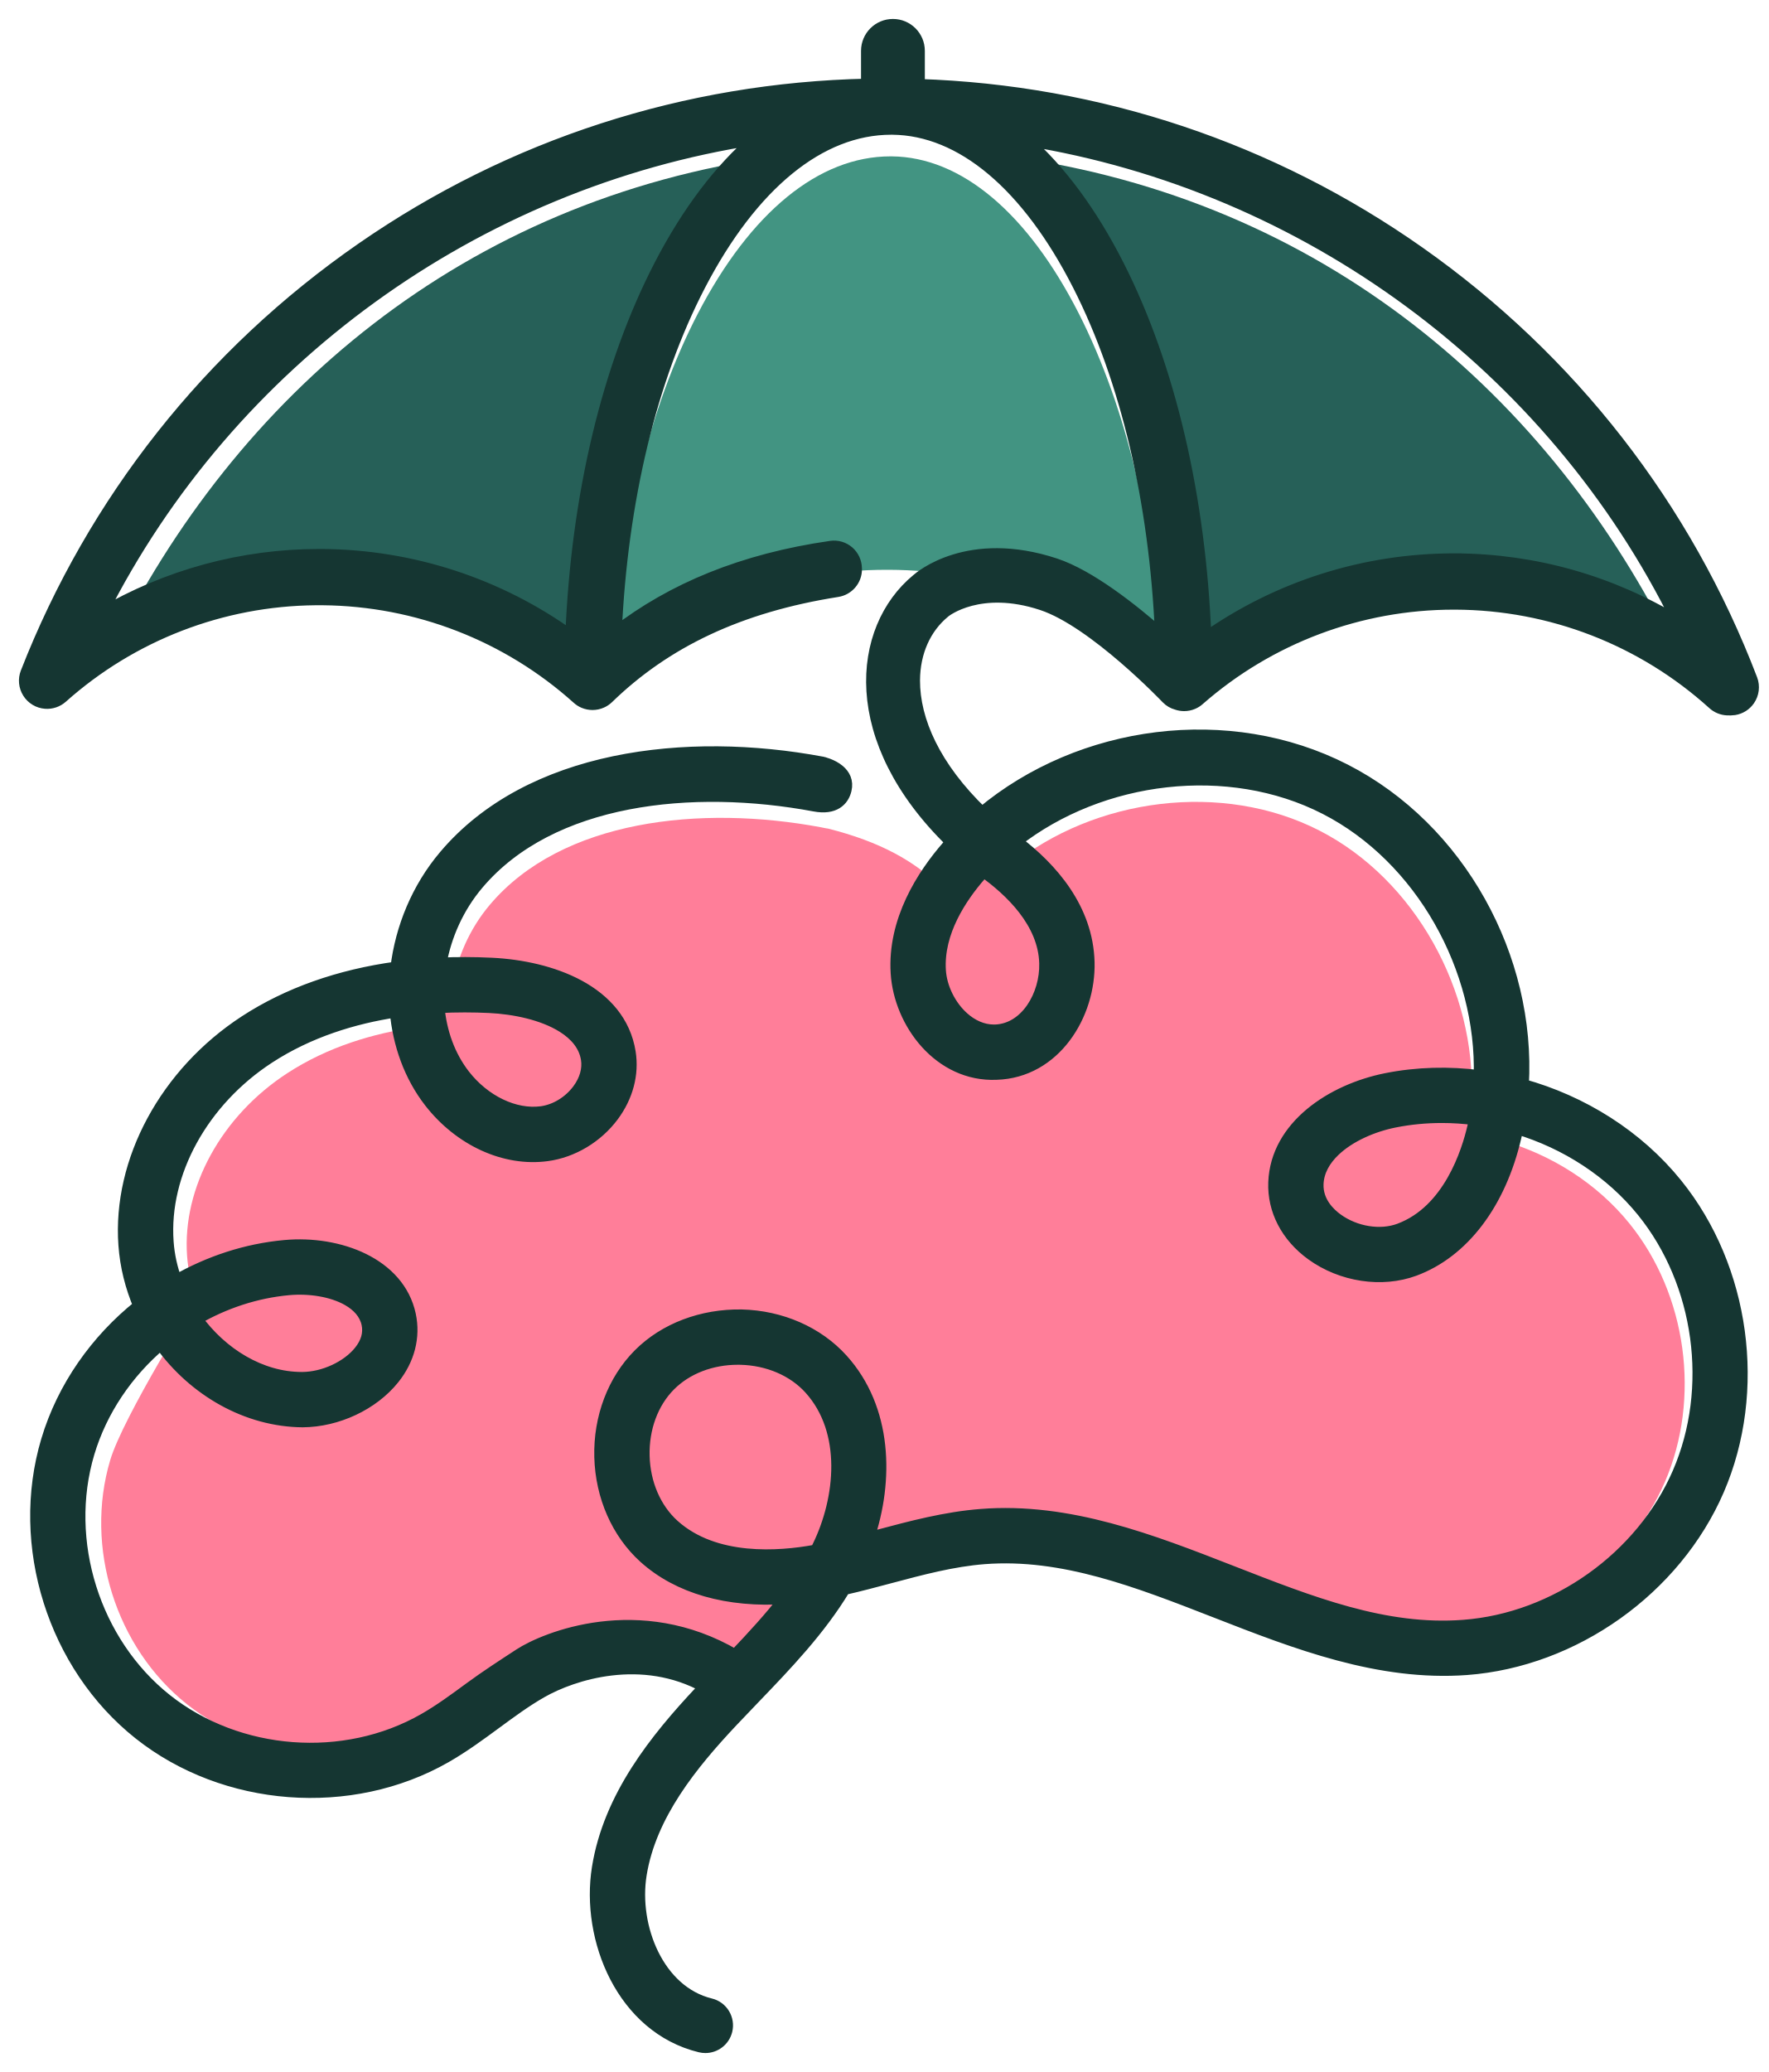
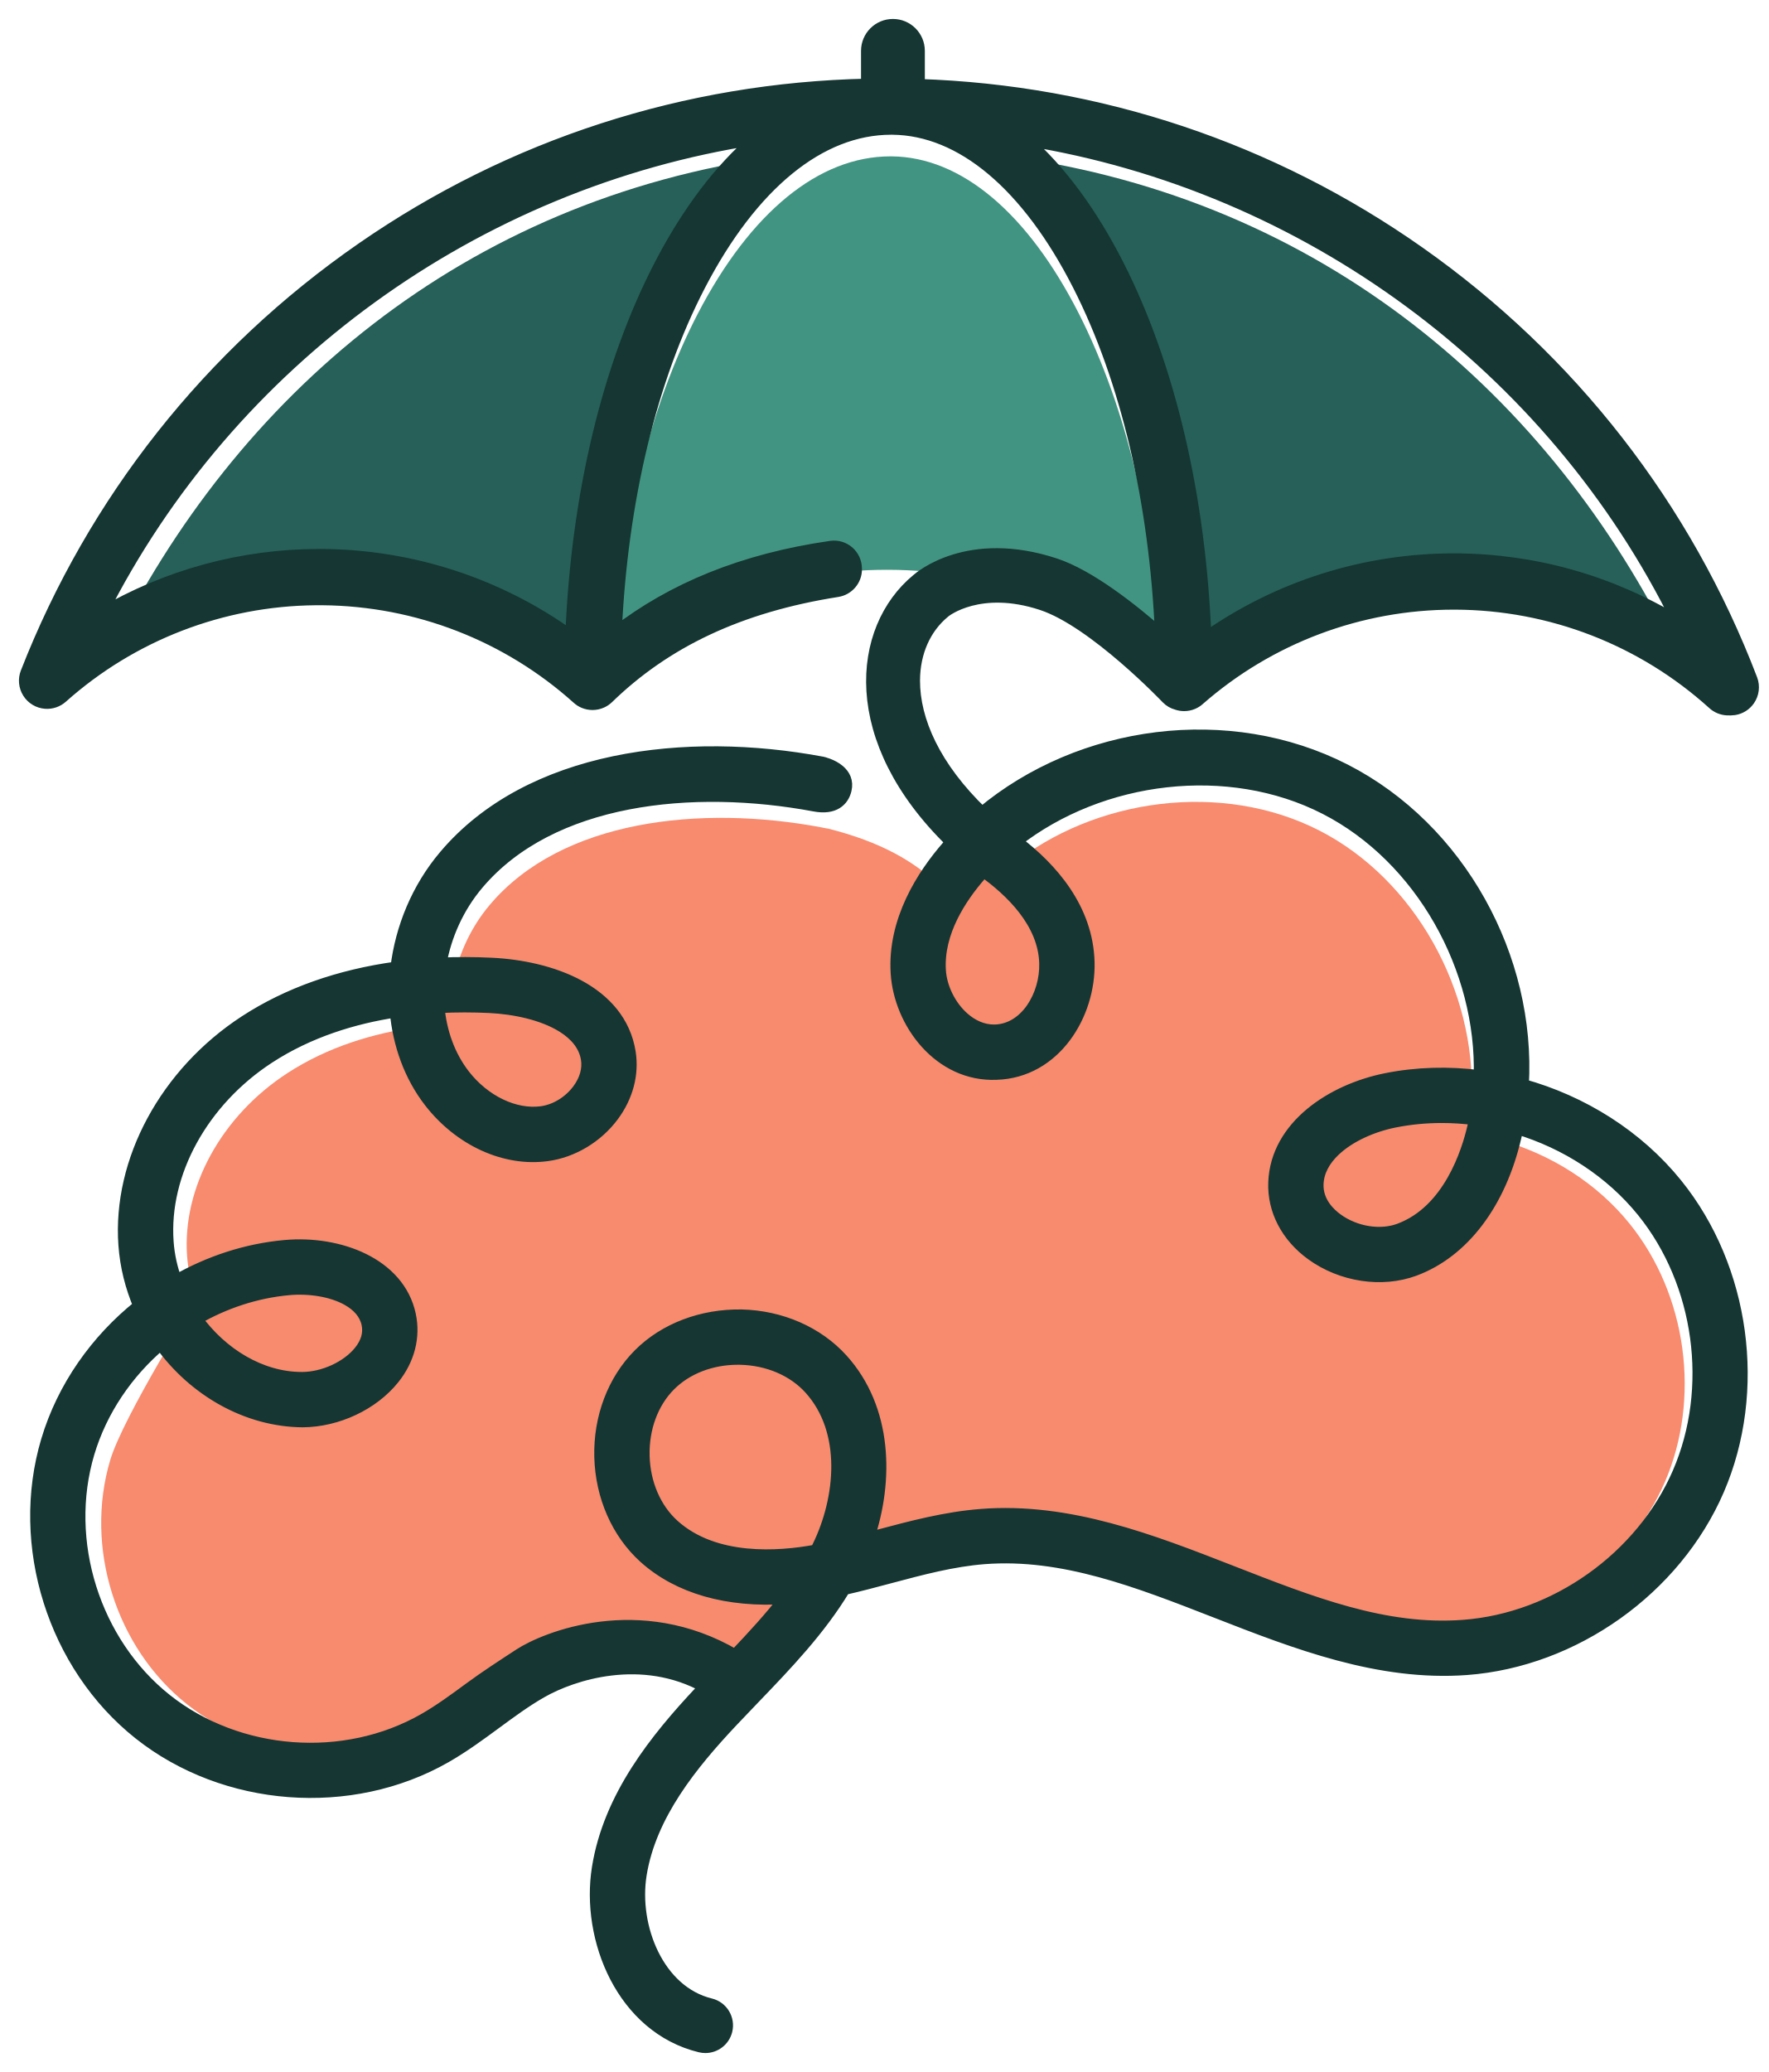
<svg xmlns="http://www.w3.org/2000/svg" width="70" height="82" viewBox="0 0 70 82" fill="none">
  <path fill-rule="evenodd" clip-rule="evenodd" d="M30.759 6.188C29.394 7.393 28.228 9.203 27.158 11.33C25.136 15.354 23.931 21.326 23.717 26.921C20.91 24.83 16.761 22.927 13.265 22.914L13.198 22.911C10.208 22.911 6.911 24.244 4.37 25.783C9.327 15.638 18.372 7.892 30.759 6.188Z" fill="#266058" />
  <path fill-rule="evenodd" clip-rule="evenodd" d="M39.937 6.188C41.302 7.393 42.641 9.203 43.711 11.33C45.736 15.354 46.765 21.326 46.98 26.921C49.786 24.83 53.936 22.927 57.431 22.914L57.499 22.911C60.488 22.911 63.785 24.244 66.326 25.783C61.369 15.638 52.324 7.892 39.937 6.188Z" fill="#266058" />
  <path fill-rule="evenodd" clip-rule="evenodd" d="M35.25 6.188C35.267 6.188 35.283 6.188 35.3 6.188C38.05 6.214 40.679 8.424 42.711 12.418C44.61 16.161 45.755 21.019 45.982 26.263C42.902 23.872 39.136 22.566 35.181 22.55H35.112C31.154 22.55 27.381 23.842 24.288 26.23C24.522 20.993 25.686 16.148 27.625 12.411C29.709 8.401 32.414 6.188 35.247 6.188H35.25Z" fill="#429482" />
-   <path fill-rule="evenodd" clip-rule="evenodd" d="M32.768 32.789C34.853 33.312 36.229 34.092 37.263 35.123L38.7 33.089L40.003 34.267C43.34 31.563 48.401 30.908 52.229 32.869C56.022 34.81 58.44 39.226 58.254 43.479C58.254 43.479 59.234 43.163 59.448 43.479C59.79 43.993 59.429 45.232 59.448 45.133C61.419 45.695 63.226 46.838 64.509 48.428C66.776 51.232 67.338 55.341 65.905 58.652C64.471 61.96 61.093 64.364 57.498 64.633C54.455 64.866 51.574 63.732 48.519 62.541C45.447 61.341 42.273 60.095 38.908 60.364C37.551 60.469 36.242 60.817 34.977 61.155C34.757 61.213 34.54 61.27 34.319 61.328L31.676 63.244C31.008 64.147 30.226 64.99 29.444 65.808C25.772 63.592 22.151 65.092 21.203 65.712C20.545 66.14 19.893 66.561 19.29 67.008C18.69 67.449 18.121 67.867 17.508 68.215C14.382 70.003 10.228 69.687 7.406 67.449C4.583 65.21 3.334 61.235 4.363 57.784C4.877 56.062 7.798 51.407 7.798 51.407C7.584 50.867 7.447 50.293 7.406 49.705C7.211 47.004 8.769 44.165 11.371 42.473C12.984 41.423 14.785 40.893 16.477 40.65L17.036 39.133H17.891C18.073 37.946 18.575 36.77 19.392 35.806C22.247 32.428 27.751 31.85 32.506 32.741C32.579 32.754 32.704 32.786 32.768 32.789Z" fill="#FF7E99" />
+   <path fill-rule="evenodd" clip-rule="evenodd" d="M32.768 32.789C34.853 33.312 36.229 34.092 37.263 35.123L38.7 33.089L40.003 34.267C43.34 31.563 48.401 30.908 52.229 32.869C56.022 34.81 58.44 39.226 58.254 43.479C58.254 43.479 59.234 43.163 59.448 43.479C59.79 43.993 59.429 45.232 59.448 45.133C61.419 45.695 63.226 46.838 64.509 48.428C66.776 51.232 67.338 55.341 65.905 58.652C64.471 61.96 61.093 64.364 57.498 64.633C54.455 64.866 51.574 63.732 48.519 62.541C45.447 61.341 42.273 60.095 38.908 60.364C37.551 60.469 36.242 60.817 34.977 61.155C34.757 61.213 34.54 61.27 34.319 61.328L31.676 63.244C31.008 64.147 30.226 64.99 29.444 65.808C25.772 63.592 22.151 65.092 21.203 65.712C20.545 66.14 19.893 66.561 19.29 67.008C18.69 67.449 18.121 67.867 17.508 68.215C14.382 70.003 10.228 69.687 7.406 67.449C4.583 65.21 3.334 61.235 4.363 57.784C4.877 56.062 7.798 51.407 7.798 51.407C7.584 50.867 7.447 50.293 7.406 49.705C7.211 47.004 8.769 44.165 11.371 42.473C12.984 41.423 14.785 40.893 16.477 40.65L17.036 39.133H17.891C18.073 37.946 18.575 36.77 19.392 35.806C22.247 32.428 27.751 31.85 32.506 32.741C32.579 32.754 32.704 32.786 32.768 32.789Z" fill="#F88A6E" />
  <path fill-rule="evenodd" clip-rule="evenodd" d="M35.279 5.082H35.275C32.456 5.083 29.758 7.284 27.683 11.281C25.754 14.996 24.595 19.82 24.363 25.028L24.362 25.058L24.386 25.04C26.621 23.315 29.404 22.155 32.895 21.653C33.14 21.618 33.389 21.692 33.576 21.854C33.76 22.015 33.867 22.246 33.87 22.491C33.872 22.504 33.872 22.517 33.872 22.53C33.872 22.952 33.565 23.311 33.148 23.377C29.245 23.991 26.33 25.399 24.057 27.605C23.984 27.676 23.9 27.733 23.807 27.774C23.696 27.824 23.576 27.849 23.456 27.849C23.341 27.849 23.227 27.826 23.119 27.781C23.031 27.744 22.95 27.692 22.879 27.628C20.098 25.129 16.511 23.736 12.774 23.703H12.495C8.779 23.736 5.215 25.11 2.439 27.585C2.265 27.74 2.034 27.818 1.803 27.801C1.529 27.782 1.28 27.633 1.134 27.401C0.987 27.169 0.959 26.881 1.059 26.626C3.718 19.821 8.31 14.018 14.339 9.842C20.25 5.748 27.145 3.518 34.335 3.363V2.013C34.335 1.454 34.789 1 35.348 1C35.907 1 36.361 1.454 36.361 2.013V3.375C43.502 3.609 50.331 5.891 56.173 10.004C62.17 14.227 66.717 20.067 69.323 26.891C69.424 27.157 69.388 27.456 69.226 27.69C69.091 27.885 68.885 28.014 68.655 28.051C68.552 28.064 68.459 28.066 68.373 28.061C68.173 28.052 67.982 27.974 67.834 27.839C65.027 25.299 61.396 23.892 57.611 23.877L57.548 23.877C53.827 23.877 50.241 25.226 47.444 27.678C47.375 27.74 47.296 27.789 47.21 27.825C47.103 27.87 46.989 27.893 46.875 27.893C46.778 27.893 46.681 27.876 46.589 27.844C46.448 27.807 46.316 27.732 46.207 27.62C46.207 27.62 43.32 24.586 41.25 23.903C38.791 23.091 37.431 24.164 37.394 24.194L37.373 24.211C36.614 24.833 36.175 25.798 36.17 26.928C36.165 28.512 36.984 30.37 38.874 32.185C42.789 28.908 48.65 28.133 53.238 30.481C57.772 32.8 60.561 37.912 60.271 42.946C62.638 43.602 64.815 44.965 66.354 46.871C69.036 50.189 69.699 55.048 68.005 58.964C66.311 62.878 62.315 65.722 58.06 66.04C54.602 66.295 51.323 65.025 48.157 63.789C45.029 62.569 42.079 61.415 38.967 61.652C37.711 61.75 36.495 62.075 35.208 62.418C34.621 62.575 34.023 62.734 33.415 62.872C32.434 64.497 31.111 65.874 29.825 67.211C29.536 67.512 29.247 67.812 28.962 68.115C27.391 69.787 25.728 71.813 25.349 74.19C25.018 76.263 26.044 78.829 28.122 79.334C28.576 79.444 28.853 79.901 28.743 80.355C28.649 80.741 28.304 81 27.923 81C27.857 81 27.789 80.992 27.722 80.976C24.656 80.23 23.231 76.738 23.68 73.924C24.129 71.114 25.976 68.825 27.73 66.957L27.927 66.749C25.407 65.354 22.67 66.238 21.427 66.949C20.803 67.305 20.225 67.731 19.612 68.181C18.985 68.642 18.336 69.119 17.632 69.522C13.885 71.664 8.905 71.287 5.52 68.601C2.137 65.916 0.638 61.151 1.874 57.013C2.504 54.903 3.819 53.046 5.526 51.682C5.204 50.926 4.997 50.112 4.937 49.268C4.698 45.944 6.571 42.473 9.713 40.428C11.398 39.331 13.429 38.614 15.705 38.303C15.896 36.721 16.538 35.151 17.616 33.878C20.966 29.916 27.173 29.184 32.549 30.193L32.551 30.193C32.551 30.193 32.936 30.277 33.205 30.507C33.404 30.677 33.543 30.92 33.461 31.256C33.412 31.459 33.304 31.649 33.105 31.771C32.919 31.885 32.645 31.941 32.245 31.866C27.41 30.962 21.81 31.535 18.905 34.97C18.122 35.895 17.625 37.012 17.424 38.148C18.084 38.117 18.761 38.119 19.453 38.152C20.641 38.209 21.903 38.48 22.915 39.03C23.949 39.592 24.723 40.443 24.915 41.648C25.051 42.502 24.818 43.39 24.254 44.148C23.63 44.988 22.66 45.569 21.66 45.703C20.003 45.931 18.216 45.122 17.027 43.593C16.243 42.582 15.795 41.332 15.677 40.015C14.002 40.27 12.227 40.808 10.635 41.844C8.005 43.556 6.427 46.421 6.623 49.147C6.661 49.684 6.779 50.208 6.962 50.705C8.28 49.95 9.752 49.462 11.278 49.324C13.408 49.13 15.781 50.016 16.213 52.038C16.399 52.907 16.171 53.8 15.566 54.552C14.753 55.565 13.346 56.227 11.981 56.236H11.979C9.783 56.218 7.69 55.02 6.365 53.172C5.027 54.305 3.999 55.804 3.493 57.497C2.45 60.99 3.716 65.011 6.57 67.278C9.427 69.543 13.63 69.863 16.794 68.054C17.418 67.697 17.998 67.271 18.611 66.82C19.235 66.361 19.905 65.927 20.581 65.486C21.567 64.843 25.297 63.291 29.101 65.525C29.804 64.788 30.502 64.032 31.119 63.231C28.806 63.385 26.854 62.829 25.518 61.624C24.453 60.662 23.817 59.219 23.776 57.661C23.735 56.104 24.296 54.629 25.309 53.614C26.323 52.598 27.798 52.048 29.353 52.072H29.354C30.912 52.11 32.356 52.743 33.32 53.807C35.09 55.758 35.135 58.596 34.352 60.897L34.772 60.785C36.08 60.436 37.433 60.076 38.837 59.967C42.315 59.693 45.595 60.975 48.771 62.215C51.889 63.431 54.827 64.593 57.935 64.355C61.579 64.083 65.003 61.646 66.454 58.292C67.905 54.938 67.337 50.775 65.041 47.933C63.77 46.361 61.995 45.221 60.055 44.637C60.032 44.752 60.007 44.867 59.98 44.981C59.371 47.618 57.912 49.535 55.991 50.249C54.704 50.727 53.113 50.487 51.935 49.635C50.95 48.922 50.413 47.885 50.456 46.792C50.541 44.582 52.732 43.145 54.879 42.717C56.1 42.474 57.356 42.444 58.589 42.604C58.714 38.334 56.274 33.932 52.468 31.985C48.635 30.023 43.589 30.644 40.199 33.294C41.644 34.386 43.025 35.981 43.08 38.08C43.133 40.147 41.751 42.413 39.443 42.484C37.21 42.578 35.632 40.487 35.508 38.509C35.378 36.437 36.535 34.639 37.533 33.497L37.577 33.446L37.585 33.437L37.692 33.33C33.503 29.269 33.959 24.898 36.312 22.954C36.428 22.851 38.334 21.208 41.766 22.341C43.121 22.789 44.802 24.111 45.972 25.143L45.969 25.063C45.74 19.844 44.604 15.01 42.711 11.287C40.689 7.309 38.067 5.109 35.33 5.082L35.331 4.943C35.331 4.943 35.33 4.943 35.33 4.943L35.33 5.082L35.279 5.082ZM29.209 53.622H29.207V53.761L29.209 53.622ZM29.318 53.623C29.318 53.623 29.317 53.623 29.317 53.623L29.316 53.762L29.318 53.623ZM29.207 53.761C28.154 53.761 27.174 54.138 26.506 54.808C25.815 55.5 25.438 56.525 25.466 57.617C25.494 58.711 25.925 59.714 26.651 60.37C28.292 61.851 30.86 61.639 32.245 61.388L32.316 61.375C32.343 61.323 32.37 61.27 32.397 61.217C33.331 59.312 33.601 56.632 32.068 54.942C31.412 54.218 30.408 53.789 29.316 53.762H29.314L29.207 53.761ZM57.614 22.289H57.615L57.616 22.15C60.755 22.163 63.797 23.034 66.436 24.647L66.477 24.672L66.456 24.628C61.466 14.467 51.705 7.308 40.596 5.518L40.548 5.511L40.584 5.543C41.944 6.739 43.184 8.408 44.25 10.505C46.284 14.506 47.492 19.688 47.705 25.25L47.706 25.276L47.727 25.261C50.59 23.244 54.014 22.15 57.548 22.15H57.614L57.614 22.289ZM12.634 21.976L12.711 21.976C16.284 21.992 19.736 23.123 22.606 25.193L22.627 25.208L22.628 25.182C22.848 19.638 24.079 14.474 26.15 10.485C27.245 8.378 28.519 6.704 29.915 5.509L29.952 5.477L29.904 5.484C18.831 7.195 9.061 14.236 3.987 24.298L3.965 24.341L4.007 24.317C6.605 22.792 9.576 21.976 12.634 21.976ZM11.943 54.546H11.971C12.819 54.54 13.755 54.109 14.25 53.493C14.534 53.139 14.641 52.769 14.56 52.391C14.471 51.973 14.176 51.656 13.775 51.428C13.141 51.069 12.248 50.934 11.43 51.007C10.13 51.125 8.876 51.543 7.755 52.192C8.765 53.593 10.325 54.546 11.943 54.546ZM38.935 34.464C38.891 34.512 38.847 34.561 38.804 34.61C38.02 35.507 37.099 36.89 37.194 38.404C37.237 39.092 37.594 39.819 38.123 40.29C38.468 40.597 38.888 40.796 39.342 40.796L39.39 40.796C40.636 40.757 41.423 39.377 41.389 38.123C41.348 36.5 40.014 35.234 38.935 34.464ZM17.346 39.845C17.435 40.847 17.77 41.793 18.362 42.556C19.166 43.59 20.374 44.17 21.436 44.029C21.994 43.953 22.54 43.62 22.898 43.139C23.185 42.754 23.311 42.319 23.247 41.915C23.158 41.359 22.791 40.936 22.287 40.62C21.495 40.123 20.368 39.888 19.372 39.84C18.757 39.811 18.072 39.805 17.346 39.845ZM57.074 44.193C56.448 44.193 55.823 44.252 55.209 44.374C54.339 44.547 53.419 44.945 52.812 45.525C52.423 45.897 52.164 46.344 52.144 46.857C52.117 47.577 52.625 48.048 52.926 48.266C53.645 48.787 54.641 48.95 55.402 48.665C57.381 47.929 58.109 45.575 58.335 44.601C58.359 44.495 58.382 44.388 58.403 44.281C57.962 44.222 57.518 44.193 57.074 44.193Z" fill="#153632" />
  <path d="M35.33 5.082C38.067 5.109 40.689 7.309 42.711 11.287C44.604 15.01 45.74 19.844 45.969 25.063L45.972 25.143C44.802 24.111 43.121 22.789 41.766 22.341C38.334 21.208 36.428 22.851 36.312 22.954C33.959 24.898 33.503 29.269 37.692 33.33L37.585 33.437L37.577 33.446L37.533 33.497C36.535 34.639 35.378 36.437 35.508 38.509C35.632 40.487 37.21 42.578 39.443 42.484C41.751 42.413 43.133 40.147 43.08 38.08C43.025 35.981 41.644 34.386 40.199 33.294C43.589 30.644 48.635 30.023 52.468 31.985C56.274 33.932 58.714 38.334 58.589 42.604C57.356 42.444 56.1 42.474 54.879 42.717C52.732 43.145 50.541 44.582 50.456 46.792C50.413 47.885 50.95 48.922 51.935 49.635C53.113 50.487 54.704 50.727 55.991 50.249C57.912 49.535 59.371 47.618 59.98 44.981C60.007 44.867 60.032 44.752 60.055 44.637C61.995 45.221 63.77 46.361 65.041 47.933C67.337 50.775 67.905 54.938 66.454 58.292C65.003 61.646 61.579 64.083 57.935 64.355C54.827 64.593 51.889 63.431 48.771 62.215C45.595 60.975 42.315 59.693 38.837 59.967C37.433 60.076 36.08 60.436 34.772 60.785L34.352 60.897C35.135 58.596 35.09 55.758 33.32 53.807C32.356 52.743 30.912 52.11 29.354 52.072H29.353C27.798 52.048 26.323 52.598 25.309 53.614C24.296 54.629 23.735 56.104 23.776 57.661C23.817 59.219 24.453 60.662 25.518 61.624C26.854 62.829 28.806 63.385 31.119 63.231C30.502 64.032 29.804 64.788 29.101 65.525C25.297 63.291 21.567 64.843 20.581 65.486C19.905 65.927 19.235 66.361 18.611 66.82C17.998 67.271 17.418 67.697 16.794 68.054C13.63 69.863 9.427 69.543 6.57 67.278C3.716 65.011 2.45 60.99 3.493 57.497C3.999 55.804 5.027 54.305 6.365 53.172C7.69 55.02 9.783 56.218 11.979 56.236H11.981C13.346 56.227 14.753 55.565 15.566 54.552C16.171 53.8 16.399 52.907 16.213 52.038C15.781 50.016 13.408 49.13 11.278 49.324C9.752 49.462 8.28 49.95 6.962 50.705C6.779 50.208 6.661 49.684 6.623 49.147C6.427 46.421 8.005 43.556 10.635 41.844C12.227 40.808 14.002 40.27 15.677 40.015C15.795 41.332 16.243 42.582 17.027 43.593C18.216 45.122 20.003 45.931 21.66 45.703C22.66 45.569 23.63 44.988 24.254 44.148C24.818 43.39 25.051 42.502 24.915 41.648C24.723 40.443 23.949 39.592 22.915 39.03C21.903 38.48 20.641 38.209 19.453 38.152C18.761 38.119 18.084 38.117 17.424 38.148C17.625 37.012 18.122 35.895 18.905 34.97C21.81 31.535 27.41 30.962 32.245 31.866C32.645 31.941 32.919 31.885 33.105 31.771C33.304 31.649 33.412 31.459 33.461 31.256C33.543 30.92 33.404 30.677 33.205 30.507C32.936 30.277 32.551 30.193 32.551 30.193L32.549 30.193C27.173 29.184 20.966 29.916 17.616 33.878C16.538 35.151 15.896 36.721 15.705 38.303C13.429 38.614 11.398 39.331 9.713 40.428C6.571 42.473 4.698 45.944 4.937 49.268C4.997 50.112 5.204 50.926 5.526 51.682C3.819 53.046 2.504 54.903 1.874 57.013C0.638 61.151 2.137 65.916 5.52 68.601C8.905 71.287 13.885 71.664 17.632 69.522C18.336 69.119 18.985 68.642 19.612 68.181C20.225 67.731 20.803 67.305 21.427 66.949C22.67 66.238 25.407 65.354 27.927 66.749L27.73 66.957C25.976 68.825 24.129 71.114 23.68 73.924C23.231 76.738 24.656 80.23 27.722 80.976C27.789 80.992 27.857 81 27.923 81C28.304 81 28.649 80.741 28.743 80.355C28.853 79.901 28.576 79.444 28.122 79.334C26.044 78.829 25.018 76.263 25.349 74.19C25.728 71.813 27.391 69.787 28.962 68.115C29.247 67.812 29.536 67.512 29.825 67.211C31.111 65.874 32.434 64.497 33.415 62.872C34.023 62.734 34.621 62.575 35.208 62.418C36.495 62.075 37.711 61.75 38.967 61.652C42.079 61.415 45.029 62.569 48.157 63.789C51.323 65.025 54.602 66.295 58.06 66.04C62.315 65.722 66.311 62.878 68.005 58.964C69.699 55.048 69.036 50.189 66.354 46.871C64.815 44.965 62.638 43.602 60.271 42.946C60.561 37.912 57.772 32.8 53.238 30.481C48.65 28.133 42.789 28.908 38.874 32.185C36.984 30.37 36.165 28.512 36.17 26.928C36.175 25.798 36.614 24.833 37.373 24.211L37.394 24.194C37.431 24.164 38.791 23.091 41.25 23.903C43.32 24.586 46.207 27.62 46.207 27.62C46.316 27.732 46.448 27.807 46.589 27.844C46.681 27.876 46.778 27.893 46.875 27.893C46.989 27.893 47.103 27.87 47.21 27.825C47.296 27.789 47.375 27.74 47.444 27.678C50.241 25.226 53.827 23.877 57.548 23.877L57.611 23.877C61.396 23.892 65.027 25.299 67.834 27.839C67.982 27.974 68.173 28.052 68.373 28.061C68.459 28.066 68.552 28.064 68.655 28.051C68.885 28.014 69.091 27.885 69.226 27.69C69.388 27.456 69.424 27.157 69.323 26.891C66.717 20.067 62.17 14.227 56.173 10.004C50.331 5.891 43.502 3.609 36.361 3.375V2.013C36.361 1.454 35.907 1 35.348 1C34.789 1 34.335 1.454 34.335 2.013V3.363C27.145 3.518 20.25 5.748 14.339 9.842C8.31 14.018 3.718 19.821 1.059 26.626C0.959 26.881 0.987 27.169 1.134 27.401C1.28 27.633 1.529 27.782 1.803 27.801C2.034 27.818 2.265 27.74 2.439 27.585C5.215 25.11 8.779 23.736 12.495 23.703H12.774C16.511 23.736 20.098 25.129 22.879 27.628C22.95 27.692 23.031 27.744 23.119 27.781C23.227 27.826 23.341 27.849 23.456 27.849C23.576 27.849 23.696 27.824 23.807 27.774C23.9 27.733 23.984 27.676 24.057 27.605C26.33 25.399 29.245 23.991 33.148 23.377C33.565 23.311 33.872 22.952 33.872 22.53C33.872 22.517 33.872 22.504 33.87 22.491C33.867 22.246 33.76 22.015 33.576 21.854C33.389 21.692 33.14 21.618 32.895 21.653C29.404 22.155 26.621 23.315 24.386 25.04L24.362 25.058L24.363 25.028C24.595 19.82 25.754 14.996 27.683 11.281C29.758 7.284 32.456 5.083 35.275 5.082H35.279L35.33 5.082ZM35.33 5.082L35.331 4.943C35.331 4.943 35.33 4.943 35.33 4.943L35.33 5.082ZM29.207 53.761V53.622H29.209L29.207 53.761ZM29.207 53.761C28.154 53.761 27.174 54.138 26.506 54.808C25.815 55.5 25.438 56.525 25.466 57.617C25.494 58.711 25.925 59.714 26.651 60.37C28.292 61.851 30.86 61.639 32.245 61.388L32.316 61.375C32.343 61.323 32.37 61.27 32.397 61.217C33.331 59.312 33.601 56.632 32.068 54.942C31.412 54.218 30.408 53.789 29.316 53.762M29.207 53.761L29.314 53.762H29.316M29.316 53.762L29.317 53.623C29.317 53.623 29.318 53.623 29.318 53.623L29.316 53.762ZM57.614 22.289H57.615L57.616 22.15C60.755 22.163 63.797 23.034 66.436 24.647L66.477 24.672L66.456 24.628C61.466 14.467 51.705 7.308 40.596 5.518L40.547 5.511L40.584 5.543C41.944 6.739 43.184 8.408 44.25 10.505C46.284 14.506 47.492 19.688 47.705 25.25L47.706 25.276L47.727 25.261C50.59 23.244 54.014 22.15 57.548 22.15H57.614L57.614 22.289ZM12.634 21.976L12.711 21.976C16.284 21.992 19.736 23.123 22.606 25.193L22.627 25.208L22.628 25.182C22.848 19.638 24.079 14.474 26.15 10.485C27.245 8.378 28.519 6.704 29.915 5.509L29.952 5.477L29.904 5.484C18.831 7.195 9.061 14.236 3.987 24.298L3.965 24.341L4.007 24.317C6.605 22.792 9.576 21.976 12.634 21.976ZM11.943 54.546H11.971C12.819 54.54 13.755 54.109 14.25 53.493C14.534 53.139 14.641 52.769 14.56 52.391C14.471 51.973 14.176 51.656 13.775 51.428C13.141 51.069 12.248 50.934 11.43 51.007C10.13 51.125 8.876 51.543 7.755 52.192C8.765 53.593 10.325 54.546 11.943 54.546ZM38.935 34.464C38.891 34.512 38.847 34.561 38.804 34.61C38.02 35.507 37.099 36.89 37.194 38.404C37.237 39.092 37.594 39.819 38.123 40.29C38.468 40.597 38.888 40.796 39.342 40.796L39.39 40.796C40.636 40.757 41.423 39.377 41.389 38.123C41.348 36.5 40.014 35.234 38.935 34.464ZM17.346 39.845C17.435 40.847 17.77 41.793 18.362 42.556C19.166 43.59 20.374 44.17 21.436 44.029C21.994 43.953 22.54 43.62 22.898 43.139C23.185 42.754 23.311 42.319 23.247 41.915C23.158 41.359 22.791 40.936 22.287 40.62C21.495 40.123 20.368 39.888 19.372 39.84C18.757 39.811 18.072 39.805 17.346 39.845ZM57.074 44.193C56.448 44.193 55.823 44.252 55.209 44.374C54.339 44.547 53.419 44.945 52.812 45.525C52.423 45.897 52.164 46.344 52.144 46.857C52.117 47.577 52.625 48.048 52.926 48.266C53.645 48.787 54.641 48.95 55.402 48.665C57.381 47.929 58.109 45.575 58.335 44.601C58.359 44.495 58.382 44.388 58.403 44.281C57.962 44.222 57.518 44.193 57.074 44.193Z" stroke="#153632" stroke-width="0.5" />
</svg>
